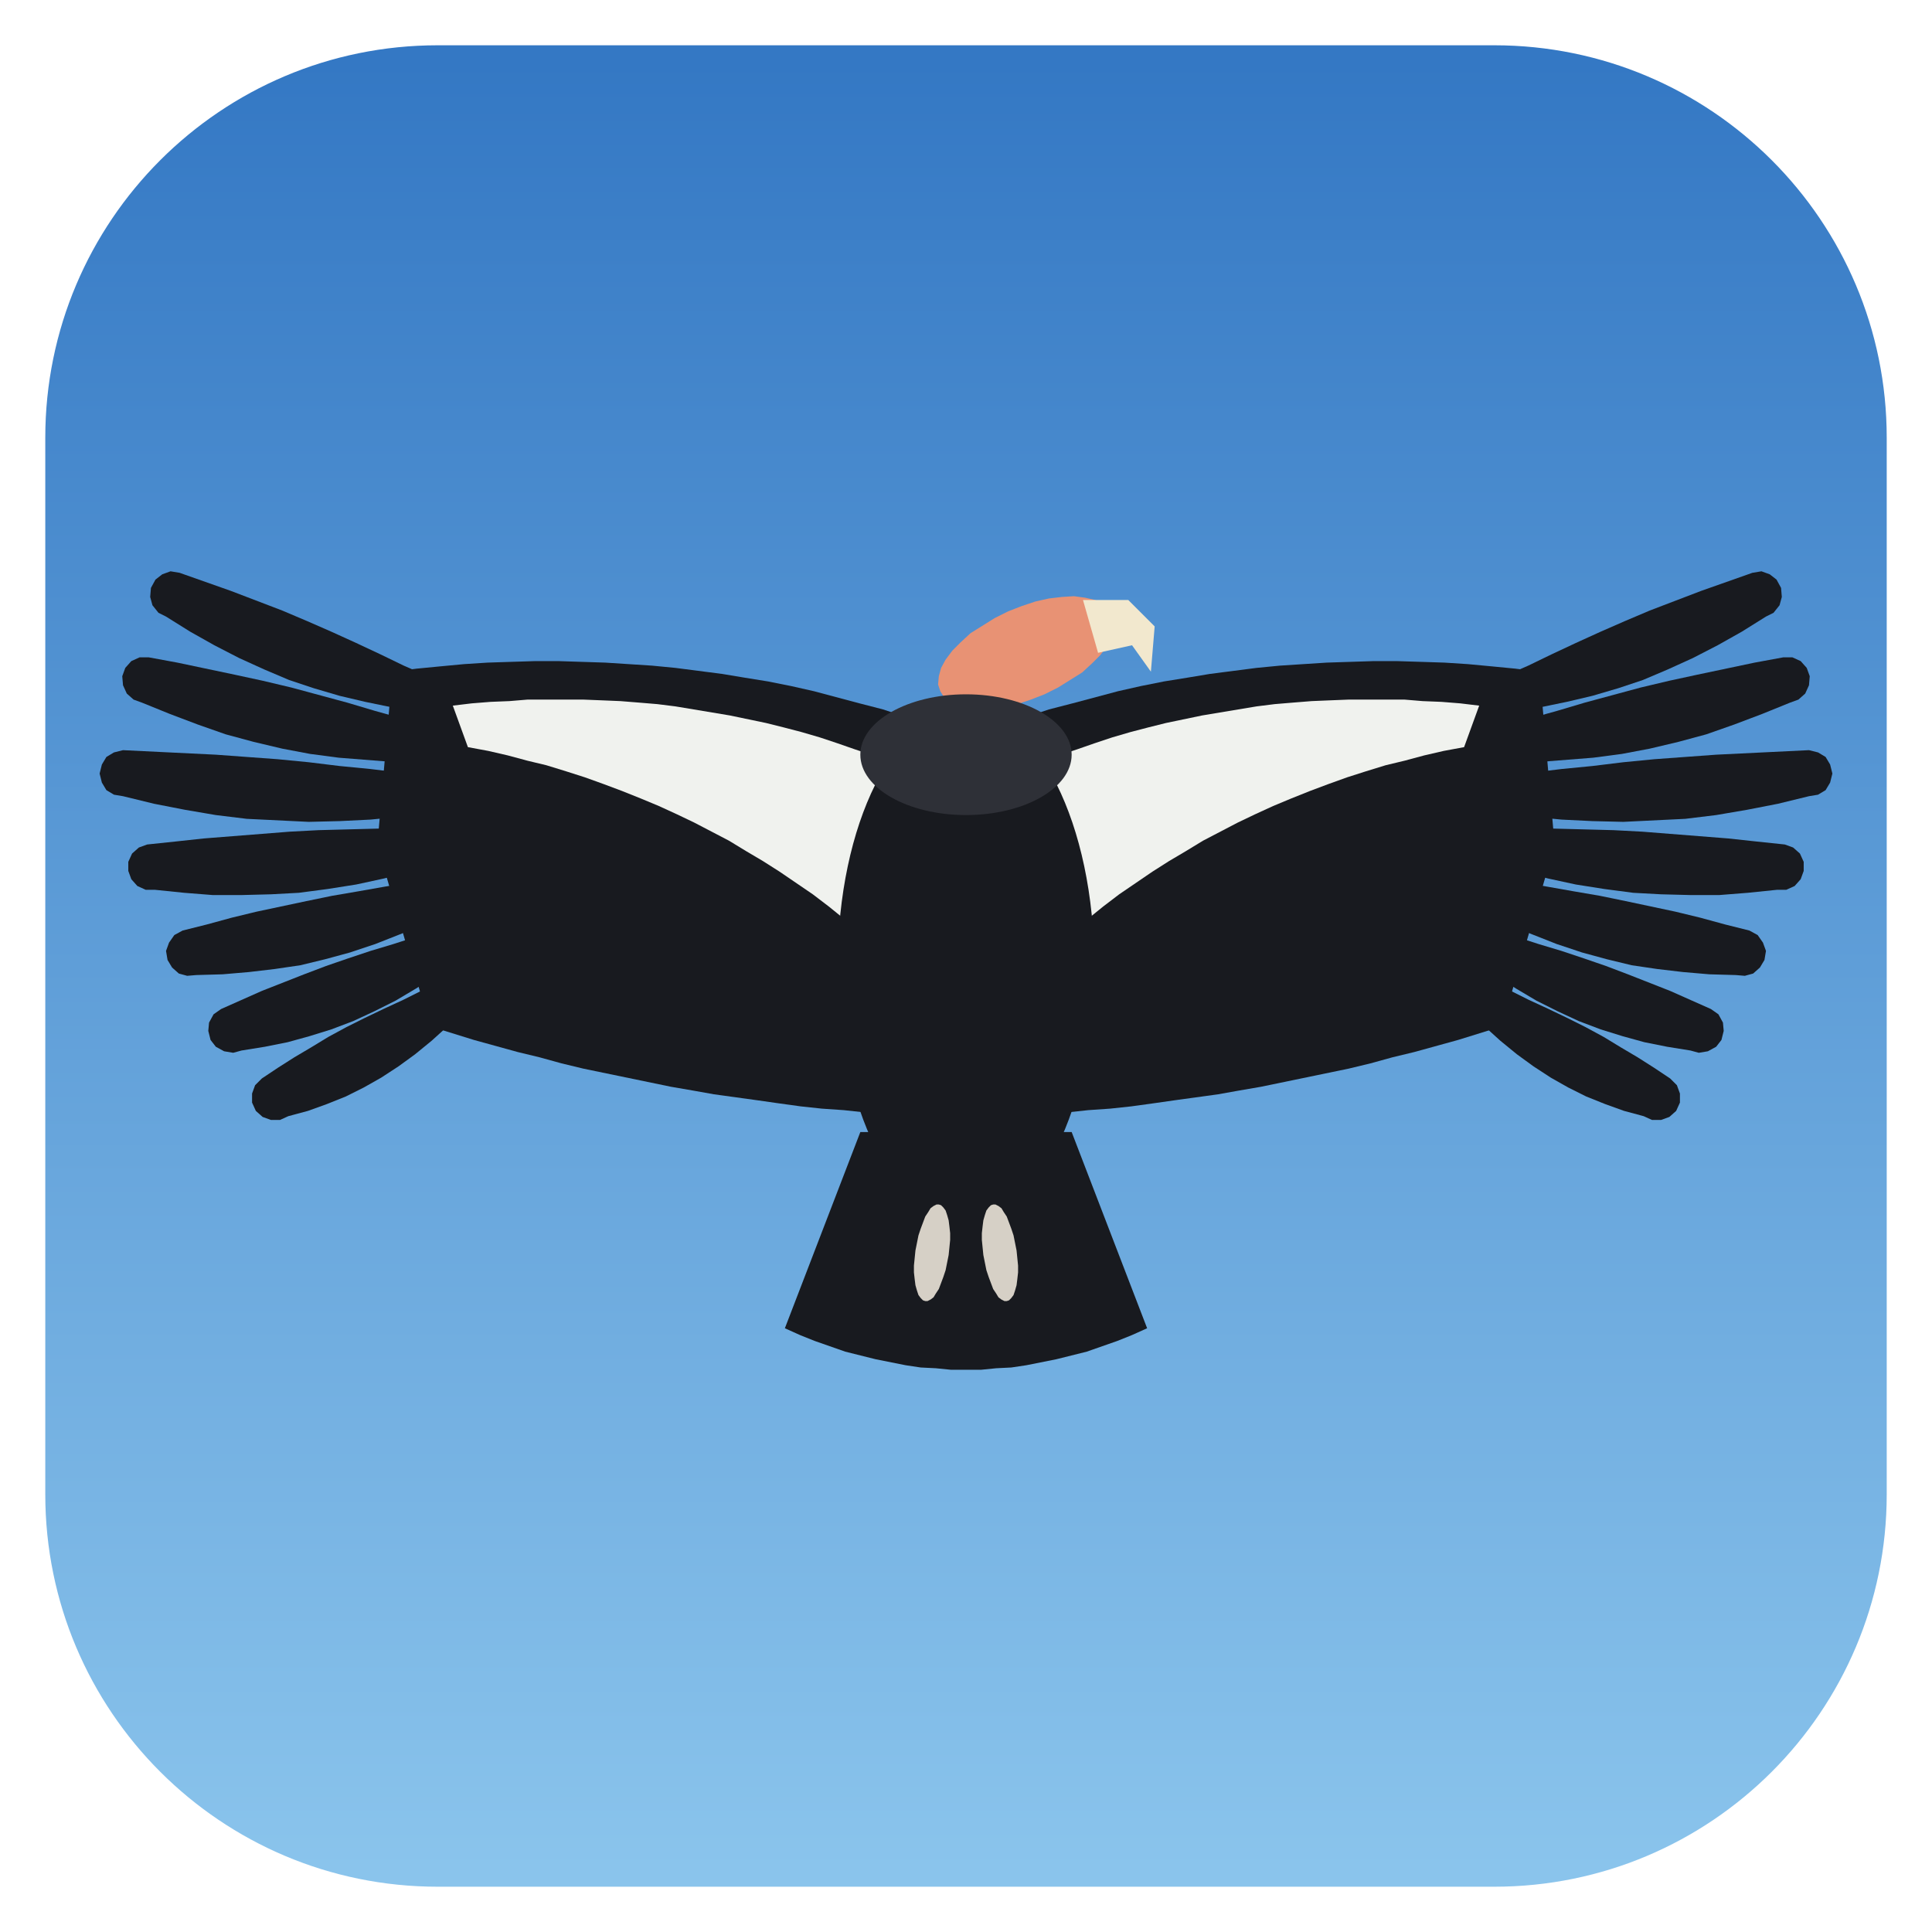
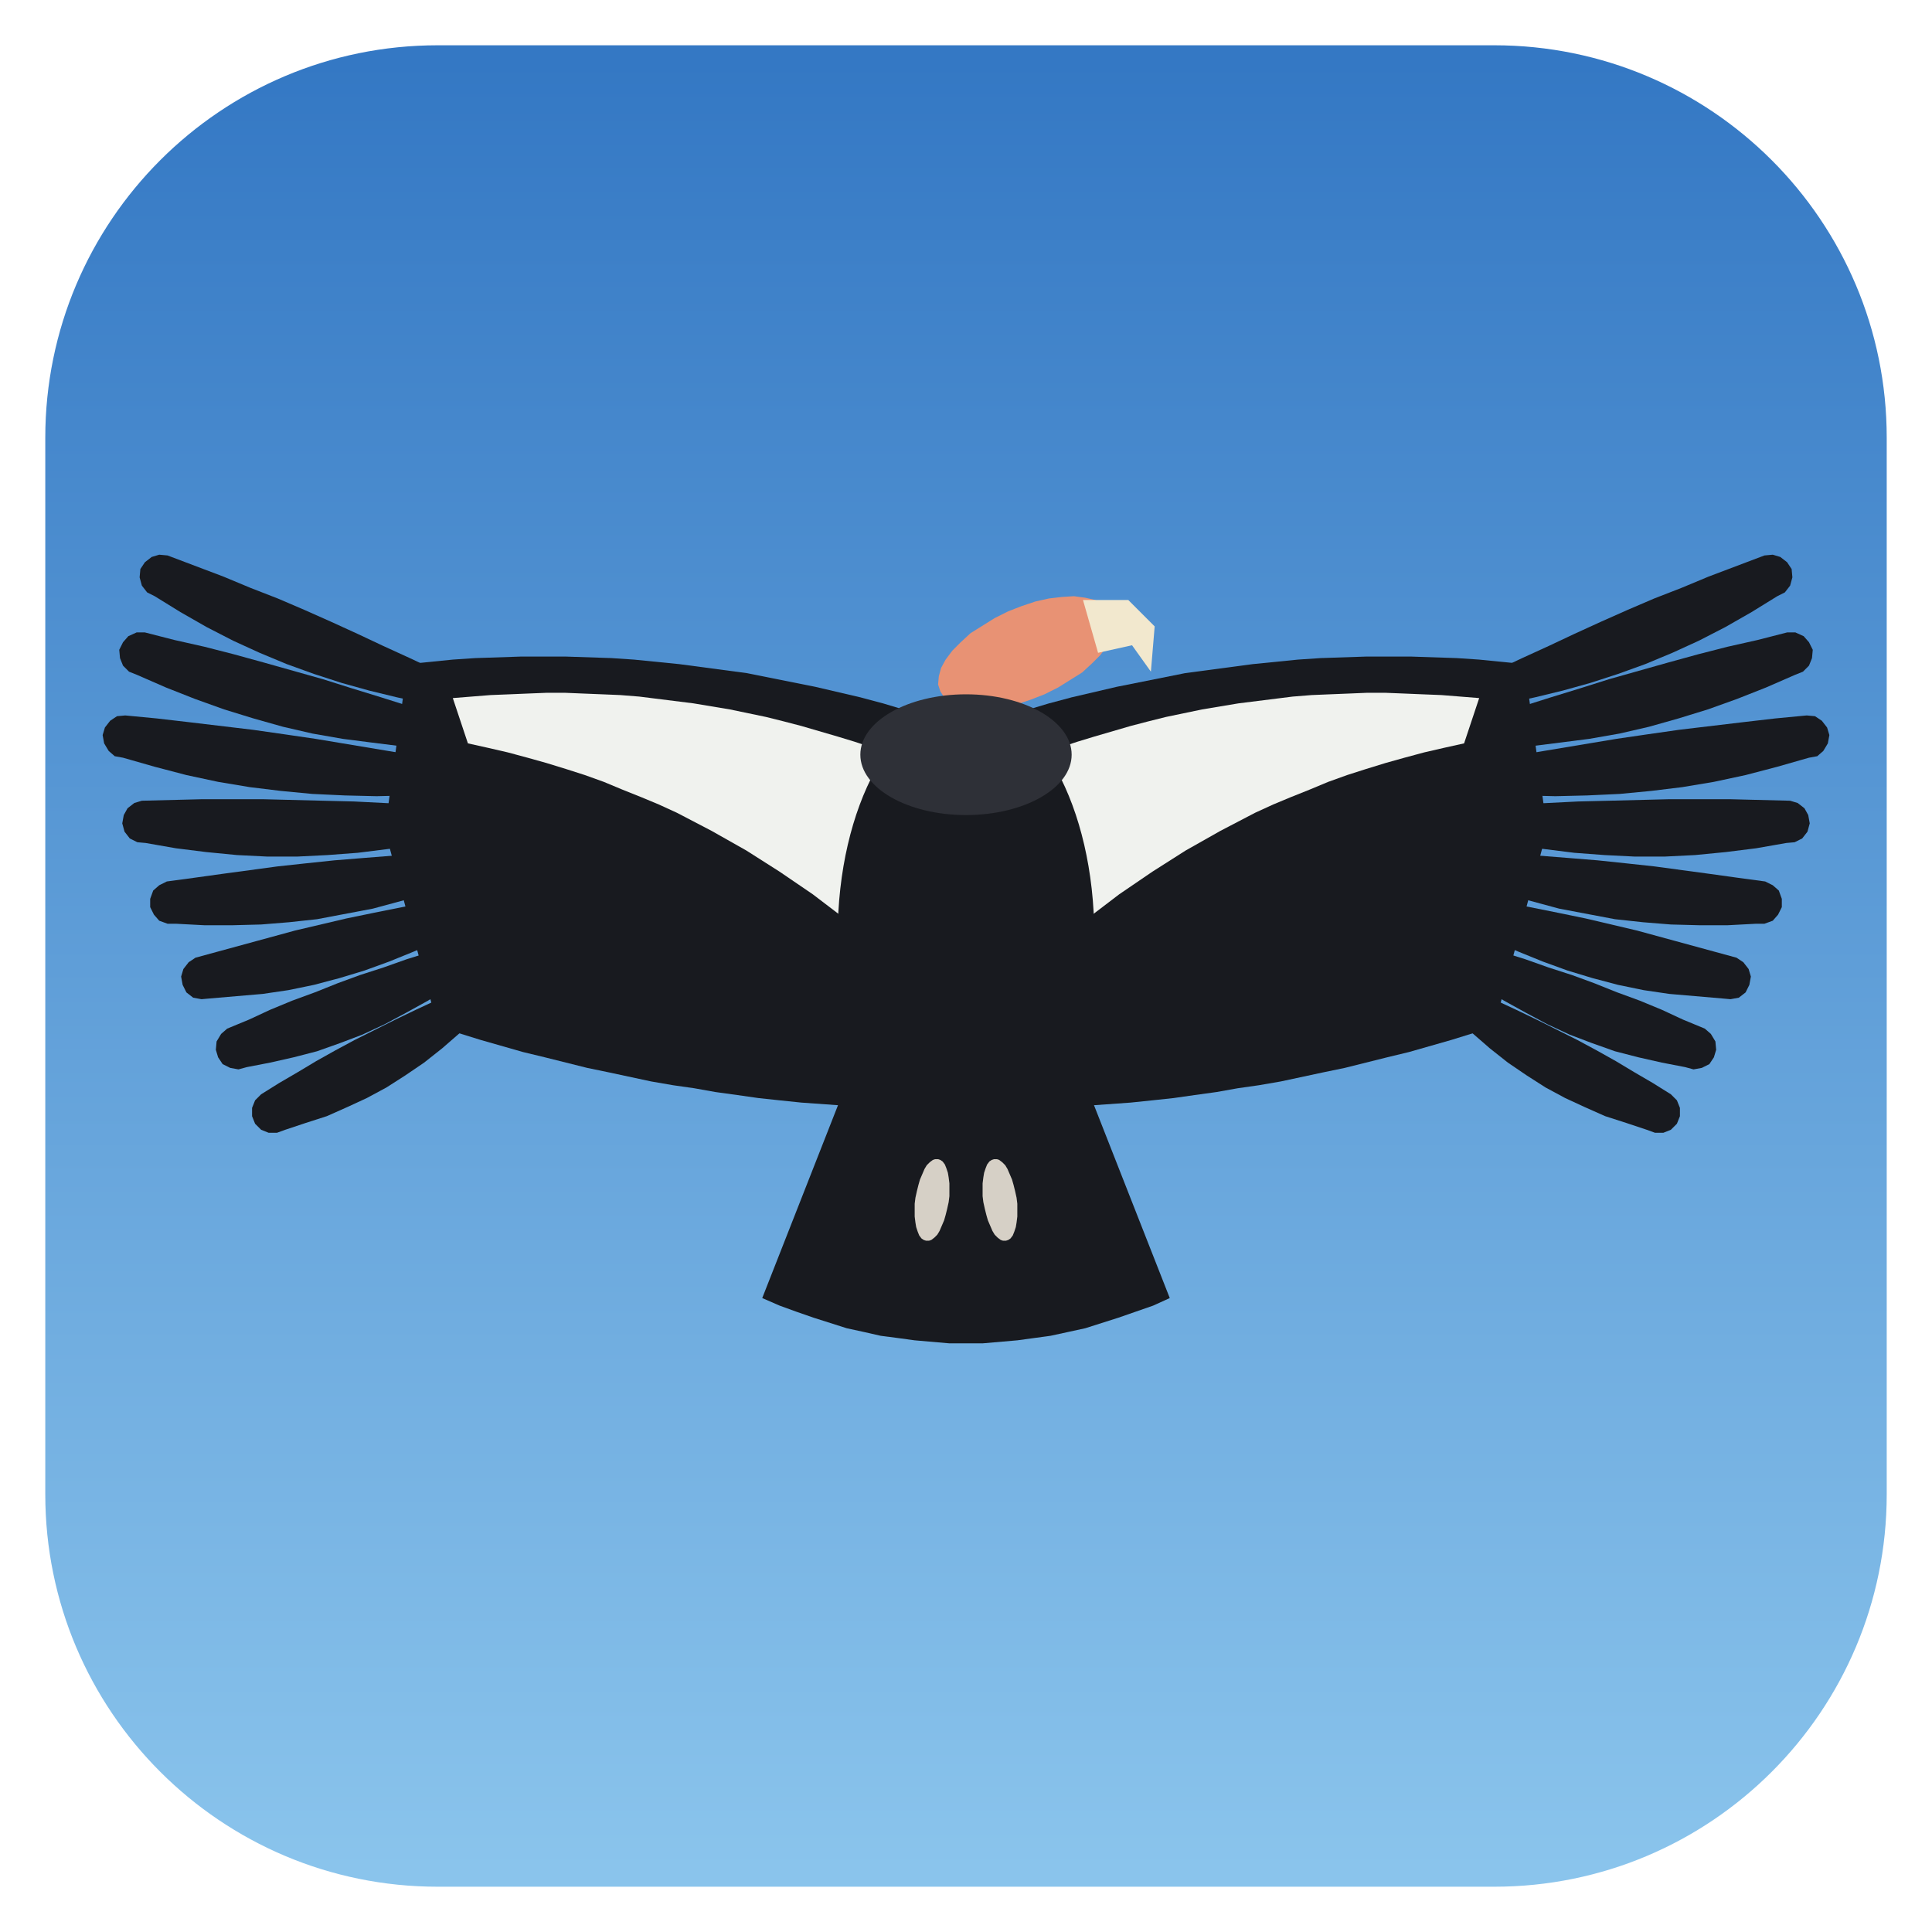
<svg xmlns="http://www.w3.org/2000/svg" viewBox="0 0 256 256">
  <defs>
    <linearGradient id="sky" x1="0" y1="0" x2="0" y2="1">
      <stop offset="0" stop-color="#3478c4" />
      <stop offset="1" stop-color="#8ac4ec" />
    </linearGradient>
  </defs>
  <rect x="6" y="6" width="244" height="244" rx="52" fill="url(#sky)" />
-   <polygon fill="#181a1f" points="126.0,97.0 123.0,95.9 120.0,95.0 117.0,94.0 113.9,93.2 110.9,92.4 107.9,91.6 104.8,90.9 101.8,90.3 98.7,89.8 95.7,89.3 92.6,88.9 89.5,88.5 86.4,88.2 83.3,88.0 80.2,87.8 77.1,87.7 74.0,87.6 70.9,87.6 67.7,87.7 64.6,87.8 61.5,88.0 58.3,88.3 55.2,88.6 52.0,89.0 50.0,112.0 57.0,136.0 59.9,136.9 62.8,137.8 65.7,138.6 68.6,139.4 71.5,140.1 74.4,140.9 77.3,141.6 80.2,142.2 83.1,142.8 86.0,143.4 88.9,144.0 91.8,144.5 94.6,145.0 97.5,145.4 100.4,145.8 103.2,146.2 106.1,146.6 108.9,146.9 111.8,147.1 114.6,147.4 117.5,147.6 120.3,147.8 123.2,147.9 126.0,148.0" />
-   <polygon fill="#181a1f" points="55.3,94.4 51.8,93.7 48.4,93.0 45.0,92.2 41.6,91.2 38.3,90.1 35.0,88.7 31.7,87.2 28.4,85.5 25.2,83.7 22.0,81.7 21.0,81.2 20.2,80.2 19.9,79.1 20.0,77.9 20.6,76.8 21.5,76.1 22.6,75.7 23.8,75.9 27.2,77.1 30.6,78.3 34.0,79.6 37.4,80.9 40.7,82.3 43.9,83.7 47.2,85.2 50.4,86.7 53.5,88.2 56.7,89.6" />
-   <polygon fill="#181a1f" points="56.3,101.1 52.5,101.0 48.7,100.7 44.9,100.4 41.1,99.9 37.4,99.2 33.6,98.3 29.9,97.3 26.2,96.0 22.5,94.6 18.8,93.1 17.7,92.7 16.8,91.9 16.3,90.8 16.2,89.6 16.6,88.5 17.4,87.6 18.5,87.1 19.7,87.1 23.5,87.8 27.3,88.6 31.1,89.4 34.8,90.2 38.6,91.1 42.3,92.1 46.0,93.1 49.7,94.2 53.3,95.2 57.0,96.2" />
-   <polygon fill="#181a1f" points="57.3,107.8 53.2,108.2 49.1,108.6 45.0,108.8 40.9,108.9 36.8,108.7 32.7,108.5 28.6,108.0 24.5,107.3 20.4,106.5 16.3,105.5 15.1,105.3 14.1,104.7 13.5,103.7 13.2,102.5 13.5,101.3 14.1,100.3 15.1,99.7 16.3,99.4 20.4,99.6 24.5,99.8 28.6,100.0 32.7,100.3 36.8,100.6 40.9,101.0 45.0,101.5 49.1,101.9 53.2,102.4 57.3,102.9" />
-   <polygon fill="#181a1f" points="58.4,114.4 54.7,115.4 50.9,116.4 47.2,117.2 43.4,117.8 39.6,118.3 35.9,118.5 32.0,118.6 28.2,118.6 24.4,118.3 20.5,117.9 19.3,117.9 18.2,117.4 17.4,116.5 17.0,115.4 17.0,114.2 17.5,113.1 18.4,112.3 19.5,111.9 23.3,111.5 27.0,111.1 30.8,110.8 34.6,110.5 38.4,110.2 42.2,110.0 46.0,109.9 49.9,109.8 53.7,109.7 57.6,109.6" />
-   <polygon fill="#181a1f" points="59.4,121.0 56.2,122.5 53.0,123.8 49.7,125.1 46.4,126.2 43.1,127.1 39.8,127.9 36.4,128.4 33.0,128.8 29.5,129.1 26.0,129.2 24.8,129.3 23.7,129.0 22.8,128.2 22.2,127.2 22.0,126.0 22.4,124.9 23.1,123.9 24.2,123.3 27.4,122.5 30.7,121.6 34.0,120.8 37.3,120.1 40.6,119.4 44.0,118.7 47.5,118.1 50.9,117.5 54.4,116.9 57.9,116.3" />
-   <polygon fill="#181a1f" points="60.4,127.5 57.8,129.3 55.1,131.0 52.4,132.6 49.6,134.0 46.8,135.3 43.9,136.4 41.0,137.3 38.1,138.1 35.1,138.7 32.0,139.2 30.9,139.5 29.7,139.3 28.6,138.7 27.9,137.8 27.6,136.6 27.7,135.5 28.3,134.4 29.3,133.7 32.0,132.5 34.7,131.3 37.5,130.2 40.3,129.1 43.2,128.0 46.1,127.0 49.1,126.0 52.1,125.1 55.2,124.1 58.2,123.1" />
-   <polygon fill="#181a1f" points="61.4,134.0 59.3,136.0 57.2,137.9 55.0,139.7 52.8,141.3 50.5,142.8 48.2,144.1 45.8,145.3 43.3,146.3 40.8,147.2 38.2,147.9 37.1,148.4 35.9,148.4 34.8,148.0 33.9,147.2 33.4,146.1 33.4,144.9 33.8,143.8 34.7,142.9 36.8,141.5 39.0,140.1 41.2,138.8 43.5,137.4 45.9,136.1 48.3,134.9 50.8,133.7 53.4,132.5 56.0,131.2 58.6,130.0" />
-   <polygon fill="#181a1f" points="130.0,97.0 133.0,95.9 136.0,95.0 139.0,94.0 142.1,93.2 145.1,92.4 148.1,91.6 151.2,90.9 154.2,90.3 157.3,89.8 160.3,89.3 163.4,88.9 166.5,88.5 169.6,88.2 172.7,88.0 175.8,87.8 178.9,87.7 182.0,87.6 185.1,87.6 188.3,87.7 191.4,87.8 194.5,88.0 197.7,88.3 200.8,88.6 204.0,89.0 206.0,112.0 199.0,136.0 196.1,136.9 193.2,137.8 190.3,138.6 187.4,139.4 184.5,140.1 181.6,140.9 178.7,141.6 175.8,142.2 172.9,142.8 170.0,143.4 167.1,144.0 164.2,144.5 161.4,145.0 158.5,145.4 155.6,145.8 152.8,146.2 149.9,146.6 147.1,146.9 144.2,147.1 141.4,147.4 138.5,147.6 135.7,147.8 132.8,147.9 130.0,148.0" />
-   <polygon fill="#181a1f" points="200.7,94.4 204.2,93.7 207.6,93.0 211.0,92.2 214.4,91.2 217.7,90.1 221.0,88.7 224.3,87.2 227.6,85.5 230.8,83.7 234.0,81.7 235.0,81.2 235.8,80.2 236.1,79.1 236.0,77.9 235.4,76.8 234.5,76.1 233.4,75.7 232.2,75.9 228.8,77.1 225.4,78.3 222.0,79.6 218.6,80.9 215.3,82.3 212.1,83.7 208.8,85.2 205.6,86.7 202.5,88.2 199.3,89.6" />
-   <polygon fill="#181a1f" points="199.7,101.1 203.5,101.0 207.3,100.7 211.1,100.4 214.9,99.9 218.6,99.2 222.4,98.3 226.1,97.3 229.8,96.0 233.5,94.6 237.2,93.1 238.3,92.7 239.2,91.9 239.7,90.8 239.8,89.6 239.4,88.5 238.6,87.6 237.5,87.1 236.3,87.1 232.5,87.8 228.7,88.6 224.9,89.4 221.2,90.2 217.4,91.1 213.7,92.1 210.0,93.1 206.3,94.2 202.7,95.2 199.0,96.2" />
-   <polygon fill="#181a1f" points="198.7,107.8 202.8,108.2 206.9,108.6 211.0,108.8 215.1,108.9 219.2,108.7 223.3,108.5 227.4,108.0 231.5,107.3 235.6,106.5 239.7,105.5 240.9,105.3 241.9,104.7 242.5,103.7 242.8,102.5 242.5,101.3 241.9,100.3 240.9,99.7 239.7,99.4 235.6,99.6 231.5,99.8 227.4,100.0 223.3,100.3 219.2,100.6 215.1,101.0 211.0,101.5 206.9,101.9 202.8,102.4 198.7,102.9" />
-   <polygon fill="#181a1f" points="197.6,114.4 201.3,115.4 205.1,116.4 208.8,117.2 212.6,117.8 216.4,118.3 220.1,118.5 224.0,118.6 227.8,118.6 231.6,118.3 235.5,117.9 236.7,117.9 237.8,117.4 238.6,116.5 239.0,115.4 239.0,114.2 238.5,113.1 237.6,112.3 236.5,111.9 232.7,111.5 229.0,111.1 225.2,110.8 221.4,110.5 217.6,110.2 213.8,110.0 210.0,109.9 206.1,109.8 202.3,109.7 198.4,109.6" />
-   <polygon fill="#181a1f" points="196.6,121.0 199.8,122.5 203.0,123.8 206.3,125.1 209.6,126.2 212.9,127.1 216.2,127.9 219.6,128.4 223.0,128.8 226.5,129.1 230.0,129.2 231.2,129.3 232.3,129.0 233.2,128.2 233.8,127.2 234.0,126.0 233.6,124.9 232.9,123.9 231.8,123.3 228.6,122.5 225.3,121.6 222.0,120.8 218.7,120.1 215.4,119.4 212.0,118.7 208.5,118.1 205.1,117.5 201.6,116.9 198.1,116.3" />
-   <polygon fill="#181a1f" points="195.6,127.5 198.2,129.3 200.9,131.0 203.6,132.6 206.4,134.0 209.2,135.3 212.1,136.4 215.0,137.3 217.9,138.1 220.9,138.7 224.0,139.2 225.1,139.5 226.3,139.3 227.4,138.7 228.1,137.8 228.4,136.6 228.3,135.5 227.7,134.4 226.7,133.7 224.0,132.5 221.3,131.3 218.5,130.2 215.7,129.1 212.8,128.0 209.9,127.0 206.9,126.0 203.9,125.1 200.8,124.1 197.8,123.1" />
-   <polygon fill="#181a1f" points="194.6,134.0 196.7,136.0 198.8,137.9 201.0,139.7 203.2,141.3 205.5,142.8 207.8,144.1 210.2,145.3 212.7,146.3 215.2,147.2 217.8,147.9 218.9,148.4 220.1,148.4 221.2,148.0 222.1,147.2 222.6,146.1 222.6,144.9 222.2,143.8 221.3,142.9 219.2,141.5 217.0,140.1 214.8,138.8 212.5,137.4 210.1,136.1 207.7,134.9 205.2,133.7 202.6,132.5 200.0,131.2 197.4,130.0" />
-   <polygon fill="#f0f2ee" points="118.0,101.0 115.7,100.1 113.3,99.3 111.0,98.5 108.6,97.7 106.2,97.0 103.9,96.4 101.5,95.8 99.1,95.3 96.7,94.8 94.3,94.4 91.9,94.0 89.5,93.6 87.1,93.3 84.7,93.1 82.2,92.9 79.8,92.8 77.3,92.7 74.9,92.7 72.4,92.7 69.9,92.7 67.5,92.9 65.0,93.0 62.5,93.2 60.0,93.5 62.0,99.0 64.7,99.5 67.3,100.1 69.9,100.8 72.4,101.4 75.0,102.2 77.5,103.0 80.0,103.9 82.4,104.8 84.9,105.8 87.3,106.8 89.7,107.9 92.0,109.0 94.3,110.2 96.6,111.4 98.9,112.8 101.1,114.1 103.3,115.5 105.5,117.0 107.7,118.5 109.8,120.1 111.9,121.8 113.9,123.4 116.0,125.2 118.0,127.0" />
-   <polygon fill="#f0f2ee" points="138.0,101.0 140.3,100.1 142.7,99.3 145.0,98.5 147.4,97.7 149.8,97.0 152.1,96.4 154.5,95.8 156.9,95.3 159.3,94.8 161.7,94.4 164.1,94.0 166.5,93.6 168.9,93.3 171.3,93.1 173.8,92.9 176.2,92.8 178.7,92.7 181.1,92.7 183.6,92.7 186.1,92.7 188.5,92.9 191.0,93.0 193.5,93.2 196.0,93.5 194.0,99.0 191.3,99.5 188.7,100.1 186.1,100.8 183.6,101.4 181.0,102.2 178.5,103.0 176.0,103.9 173.6,104.8 171.1,105.8 168.7,106.8 166.3,107.9 164.0,109.0 161.7,110.2 159.4,111.4 157.1,112.8 154.9,114.1 152.7,115.5 150.5,117.0 148.3,118.5 146.2,120.1 144.1,121.8 142.1,123.4 140.0,125.2 138.0,127.0" />
-   <polygon fill="#181a1f" points="114.0,150.0 104.0,176.0 106.0,176.9 108.0,177.7 110.0,178.4 112.0,179.1 114.0,179.6 116.0,180.1 118.0,180.5 120.0,180.9 122.0,181.2 124.0,181.3 126.0,181.5 128.0,181.5 130.0,181.5 132.0,181.3 134.0,181.2 136.0,180.9 138.0,180.5 140.0,180.1 142.0,179.6 144.0,179.1 146.0,178.4 148.0,177.7 150.0,176.9 152.0,176.0 142.0,150.0" />
-   <ellipse fill="#181a1f" cx="128" cy="128" rx="17" ry="34" />
-   <polygon fill="#d6d0c6" points="125.7,166.3 125.5,167.3 125.3,168.3 125.0,169.2 124.7,170.0 124.4,170.8 124.0,171.4 123.7,171.9 123.3,172.2 122.9,172.4 122.6,172.4 122.3,172.3 122.0,172.0 121.7,171.6 121.5,171.0 121.3,170.3 121.2,169.5 121.1,168.6 121.1,167.7 121.2,166.7 121.3,165.7 121.5,164.7 121.7,163.7 122.0,162.8 122.3,162.0 122.6,161.2 123.0,160.6 123.3,160.1 123.7,159.8 124.1,159.6 124.4,159.6 124.7,159.7 125.0,160.0 125.3,160.4 125.5,161.0 125.7,161.7 125.8,162.5 125.9,163.4 125.9,164.3 125.8,165.3" />
-   <polygon fill="#d6d0c6" points="134.7,165.7 134.8,166.7 134.9,167.7 134.9,168.6 134.8,169.5 134.7,170.3 134.5,171.0 134.3,171.6 134.0,172.0 133.7,172.3 133.4,172.4 133.1,172.4 132.7,172.2 132.3,171.9 132.0,171.4 131.6,170.8 131.3,170.0 131.0,169.2 130.7,168.3 130.5,167.3 130.3,166.3 130.2,165.3 130.1,164.3 130.1,163.4 130.2,162.5 130.3,161.7 130.5,161.0 130.7,160.4 131.0,160.0 131.3,159.7 131.6,159.6 131.9,159.6 132.3,159.8 132.7,160.1 133.0,160.6 133.4,161.2 133.7,162.0 134.0,162.8 134.3,163.7 134.5,164.7" />
+   <polygon fill="#181a1f" points="126.0,96.0 123.0,95.0 120.0,94.1 117.0,93.2 114.0,92.4 111.0,91.7 108.0,91.0 105.0,90.4 102.0,89.8 99.0,89.2 96.0,88.8 93.0,88.4 90.0,88.0 87.0,87.7 84.0,87.4 81.0,87.2 78.0,87.1 75.0,87.0 72.0,87.0 69.0,87.0 66.0,87.1 63.0,87.2 60.0,87.4 57.0,87.7 54.0,88.0 51.0,110.0 58.0,136.0 60.8,136.9 63.7,137.8 66.5,138.6 69.3,139.4 72.2,140.1 75.0,140.8 77.8,141.5 80.7,142.1 83.5,142.7 86.3,143.3 89.2,143.8 92.0,144.2 94.8,144.7 97.7,145.1 100.5,145.5 103.3,145.8 106.2,146.1 109.0,146.3 111.8,146.5 114.7,146.7 117.5,146.8 120.3,146.9 123.2,147.0 126.0,147.0" />
+   <polygon fill="#181a1f" points="56.3,93.2 52.6,92.4 48.9,91.5 45.3,90.5 41.6,89.3 38.0,88.0 34.4,86.5 30.9,84.9 27.4,83.1 23.9,81.1 20.5,79.0 19.5,78.5 18.8,77.6 18.5,76.5 18.6,75.4 19.2,74.5 20.1,73.8 21.1,73.5 22.2,73.6 25.9,75.0 29.6,76.4 33.2,77.9 36.8,79.3 40.3,80.8 43.9,82.4 47.4,84.0 50.8,85.6 54.3,87.2 57.7,88.8" />
+   <polygon fill="#181a1f" points="57.3,99.2 53.3,98.9 49.3,98.4 45.4,97.9 41.4,97.2 37.5,96.3 33.6,95.2 29.7,94.0 25.8,92.6 22.0,91.1 18.1,89.4 17.1,89.0 16.3,88.2 15.9,87.2 15.8,86.1 16.3,85.1 17.0,84.3 18.1,83.8 19.2,83.8 23.1,84.8 27.1,85.7 31.0,86.7 35.0,87.8 38.9,88.9 42.8,90.0 46.6,91.2 50.5,92.4 54.3,93.6 58.1,94.8" />
+   <polygon fill="#181a1f" points="58.3,105.3 54.1,105.4 49.9,105.5 45.7,105.4 41.4,105.2 37.2,104.8 33.1,104.3 28.9,103.6 24.7,102.7 20.5,101.6 16.3,100.4 15.2,100.2 14.4,99.5 13.8,98.5 13.6,97.4 13.9,96.4 14.6,95.5 15.5,94.9 16.6,94.8 20.8,95.2 25.1,95.7 29.3,96.2 33.5,96.7 37.7,97.3 41.8,97.9 46.0,98.6 50.2,99.3 54.4,100.0 58.6,100.7" />
+   <polygon fill="#181a1f" points="59.3,111.3 55.3,112.0 51.4,112.5 47.4,113.0 43.4,113.3 39.4,113.5 35.4,113.5 31.4,113.3 27.3,112.9 23.3,112.4 19.3,111.7 18.2,111.6 17.2,111.1 16.5,110.2 16.2,109.1 16.4,108.0 16.9,107.1 17.8,106.4 18.8,106.1 22.8,106.0 26.8,105.9 30.8,105.9 34.8,105.9 38.8,106.0 42.8,106.1 46.9,106.2 50.9,106.4 54.9,106.6 59.0,106.7" />
+   <polygon fill="#181a1f" points="60.3,117.2 56.7,118.4 53.1,119.4 49.4,120.4 45.7,121.1 42.0,121.8 38.3,122.2 34.6,122.5 30.8,122.6 27.1,122.6 23.3,122.4 22.2,122.4 21.1,122.0 20.4,121.2 19.9,120.2 19.9,119.1 20.3,118.0 21.1,117.3 22.1,116.8 25.8,116.3 29.4,115.8 33.1,115.3 36.8,114.8 40.5,114.4 44.3,114.0 48.0,113.7 51.8,113.4 55.6,113.1 59.4,112.8" />
+   <polygon fill="#181a1f" points="61.3,123.2 58.1,124.7 54.8,126.1 51.6,127.4 48.3,128.6 45.0,129.6 41.6,130.5 38.2,131.2 34.8,131.7 31.3,132.0 27.8,132.3 26.7,132.4 25.6,132.2 24.7,131.5 24.2,130.5 24.0,129.4 24.3,128.4 25.0,127.5 25.9,126.9 29.2,126.0 32.5,125.1 35.8,124.2 39.1,123.3 42.5,122.5 45.9,121.7 49.3,121.0 52.8,120.3 56.3,119.6 59.8,118.8" />
+   <polygon fill="#181a1f" points="62.3,129.0 59.5,130.9 56.7,132.6 53.8,134.2 51.0,135.7 48.0,137.1 45.1,138.2 42.0,139.3 38.9,140.1 35.8,140.8 32.7,141.4 31.6,141.7 30.5,141.5 29.5,141.0 28.9,140.1 28.6,139.1 28.7,138.0 29.3,137.0 30.1,136.3 33.0,135.1 35.8,133.8 38.7,132.6 41.7,131.5 44.7,130.3 47.7,129.2 50.8,128.2 53.9,127.1 57.1,126.1 60.3,125.0" />
+   <polygon fill="#181a1f" points="63.3,134.9 60.9,136.9 58.6,138.9 56.2,140.8 53.7,142.5 51.2,144.1 48.6,145.5 46.0,146.7 43.3,147.9 40.5,148.8 37.8,149.7 36.7,150.1 35.6,150.1 34.6,149.7 33.8,148.9 33.4,147.9 33.4,146.8 33.8,145.8 34.6,145.0 37.0,143.5 39.4,142.1 41.9,140.6 44.4,139.2 47.0,137.8 49.6,136.5 52.4,135.1 55.1,133.8 57.9,132.5 60.7,131.1" />
+   <polygon fill="#181a1f" points="130.0,96.0 133.0,95.0 136.0,94.1 139.0,93.2 142.0,92.4 145.0,91.7 148.0,91.0 151.0,90.4 154.0,89.8 157.0,89.2 160.0,88.8 163.0,88.4 166.0,88.0 169.0,87.7 172.0,87.4 175.0,87.2 178.0,87.1 181.0,87.0 184.0,87.0 187.0,87.0 190.0,87.1 193.0,87.2 196.0,87.4 199.0,87.7 202.0,88.0 205.0,110.0 198.0,136.0 195.2,136.9 192.3,137.8 189.5,138.6 186.7,139.4 183.8,140.1 181.0,140.8 178.2,141.5 175.3,142.1 172.5,142.7 169.7,143.3 166.8,143.8 164.0,144.2 161.2,144.7 158.3,145.1 155.5,145.5 152.7,145.8 149.8,146.1 147.0,146.3 144.2,146.5 141.3,146.7 138.5,146.8 135.7,146.9 132.8,147.0 130.0,147.0" />
+   <polygon fill="#181a1f" points="199.7,93.2 203.4,92.4 207.1,91.5 210.7,90.5 214.4,89.3 218.0,88.0 221.6,86.5 225.1,84.9 228.6,83.1 232.1,81.1 235.5,79.0 236.5,78.5 237.2,77.6 237.5,76.5 237.4,75.4 236.8,74.5 235.9,73.8 234.9,73.5 233.8,73.6 230.1,75.0 226.4,76.4 222.8,77.9 219.2,79.3 215.7,80.8 212.1,82.4 208.6,84.0 205.2,85.6 201.7,87.2 198.3,88.8" />
+   <polygon fill="#181a1f" points="198.7,99.2 202.7,98.9 206.7,98.4 210.6,97.9 214.6,97.2 218.5,96.3 222.4,95.2 226.3,94.0 230.2,92.6 234.0,91.1 237.9,89.4 238.9,89.0 239.7,88.2 240.1,87.2 240.2,86.1 239.7,85.1 239.0,84.3 237.9,83.8 236.8,83.8 232.9,84.8 228.9,85.7 225.0,86.7 221.0,87.8 217.1,88.9 213.2,90.0 209.4,91.2 205.5,92.4 201.7,93.6 197.9,94.8" />
+   <polygon fill="#181a1f" points="197.7,105.3 201.9,105.4 206.1,105.5 210.3,105.4 214.6,105.2 218.8,104.8 222.9,104.3 227.1,103.6 231.3,102.7 235.5,101.6 239.7,100.4 240.8,100.2 241.6,99.5 242.2,98.5 242.4,97.4 242.1,96.4 241.4,95.5 240.5,94.9 239.4,94.8 235.2,95.2 230.9,95.7 226.7,96.2 222.5,96.7 218.3,97.3 214.2,97.9 210.0,98.6 205.8,99.3 201.6,100.0 197.4,100.7" />
+   <polygon fill="#181a1f" points="196.7,111.3 200.7,112.0 204.6,112.5 208.6,113.0 212.6,113.3 216.6,113.5 220.6,113.5 224.6,113.3 228.7,112.9 232.7,112.4 236.7,111.7 237.8,111.6 238.8,111.1 239.5,110.2 239.8,109.1 239.6,108.0 239.1,107.1 238.2,106.4 237.2,106.1 233.2,106.0 229.2,105.9 225.2,105.9 221.2,105.9 217.2,106.0 213.2,106.1 209.1,106.2 205.1,106.4 201.1,106.6 197.0,106.7" />
+   <polygon fill="#181a1f" points="195.7,117.2 199.3,118.4 202.9,119.4 206.6,120.4 210.3,121.1 214.0,121.8 217.7,122.2 221.4,122.5 225.2,122.6 228.9,122.6 232.7,122.4 233.8,122.4 234.9,122.0 235.6,121.2 236.1,120.2 236.1,119.1 235.7,118.0 234.9,117.3 233.9,116.8 230.2,116.3 226.6,115.8 222.9,115.3 219.2,114.8 215.5,114.4 211.7,114.0 208.0,113.7 204.2,113.4 200.4,113.1 196.6,112.8" />
+   <polygon fill="#181a1f" points="194.7,123.2 197.9,124.7 201.2,126.1 204.4,127.4 207.7,128.6 211.0,129.6 214.4,130.5 217.8,131.2 221.2,131.7 224.7,132.0 228.2,132.3 229.3,132.4 230.4,132.2 231.3,131.5 231.8,130.5 232.0,129.4 231.7,128.4 231.0,127.5 230.1,126.9 226.8,126.0 223.5,125.1 220.2,124.2 216.9,123.3 213.5,122.5 210.1,121.7 206.7,121.0 203.2,120.3 199.7,119.6 196.2,118.8" />
+   <polygon fill="#181a1f" points="193.7,129.0 196.5,130.9 199.3,132.6 202.2,134.2 205.0,135.7 208.0,137.1 210.9,138.2 214.0,139.3 217.1,140.1 220.2,140.8 223.3,141.4 224.4,141.7 225.5,141.5 226.5,141.0 227.1,140.1 227.4,139.1 227.3,138.0 226.7,137.0 225.9,136.3 223.0,135.1 220.2,133.8 217.3,132.6 214.3,131.5 211.3,130.3 208.3,129.2 205.2,128.2 202.1,127.1 198.9,126.1 195.7,125.0" />
+   <polygon fill="#181a1f" points="192.7,134.9 195.1,136.9 197.4,138.9 199.8,140.8 202.3,142.5 204.8,144.1 207.4,145.5 210.0,146.7 212.7,147.9 215.5,148.8 218.2,149.7 219.3,150.1 220.4,150.1 221.4,149.7 222.2,148.9 222.6,147.9 222.6,146.8 222.2,145.8 221.4,145.0 219.0,143.5 216.6,142.1 214.1,140.6 211.6,139.2 209.0,137.8 206.4,136.5 203.6,135.1 200.9,133.8 198.1,132.5 195.3,131.1" />
+   <polygon fill="#f0f2ee" points="118.0,100.0 115.7,99.1 113.3,98.3 111.0,97.6 108.6,96.9 106.2,96.2 103.9,95.6 101.5,95.0 99.1,94.5 96.7,94.0 94.3,93.6 91.9,93.2 89.5,92.9 87.1,92.6 84.7,92.3 82.2,92.1 79.8,92.0 77.3,91.9 74.9,91.8 72.4,91.8 69.9,91.9 67.5,92.0 65.0,92.1 62.5,92.3 60.0,92.5 62.0,98.5 64.7,99.1 67.3,99.7 69.9,100.4 72.4,101.1 75.0,101.9 77.5,102.7 80.0,103.6 82.4,104.6 84.9,105.6 87.3,106.6 89.7,107.7 92.0,108.9 94.3,110.1 96.6,111.4 98.9,112.7 101.1,114.1 103.3,115.5 105.5,117.0 107.7,118.5 109.8,120.1 111.9,121.7 113.9,123.4 116.0,125.2 118.0,127.0" />
+   <polygon fill="#f0f2ee" points="138.0,100.0 140.3,99.1 142.7,98.3 145.0,97.6 147.4,96.9 149.8,96.2 152.1,95.6 154.5,95.0 156.9,94.5 159.3,94.0 161.7,93.6 164.1,93.2 166.5,92.9 168.9,92.6 171.3,92.3 173.8,92.1 176.2,92.0 178.7,91.9 181.1,91.8 183.6,91.8 186.1,91.9 188.5,92.0 191.0,92.1 193.5,92.3 196.0,92.5 194.0,98.5 191.3,99.1 188.7,99.7 186.1,100.4 183.6,101.1 181.0,101.9 178.5,102.7 176.0,103.6 173.6,104.6 171.1,105.6 168.7,106.6 166.3,107.7 164.0,108.9 161.7,110.1 159.4,111.4 157.1,112.7 154.9,114.1 152.7,115.5 150.5,117.0 148.3,118.5 146.2,120.1 144.1,121.7 142.1,123.4 140.0,125.2 138.0,127.0" />
+   <polygon fill="#181a1f" points="112.0,144.0 101.0,172.0 103.3,173.0 105.5,173.8 107.8,174.6 110.0,175.3 112.2,176.0 114.5,176.5 116.7,177.0 119.0,177.3 121.2,177.6 123.5,177.8 125.8,178.0 128.0,178.0 130.2,178.0 132.5,177.8 134.8,177.6 137.0,177.3 139.2,177.0 141.5,176.5 143.8,176.0 146.0,175.3 148.2,174.6 150.5,173.8 152.8,173.0 155.0,172.0 144.0,144.0" />
+   <ellipse fill="#181a1f" cx="128" cy="124" rx="17" ry="31" />
+   <polygon fill="#d6d0c6" points="125.7,159.3 125.5,160.2 125.3,161.0 125.1,161.7 124.8,162.4 124.5,163.1 124.2,163.6 123.8,164.0 123.4,164.3 123.1,164.4 122.7,164.4 122.4,164.3 122.1,164.1 121.8,163.7 121.6,163.2 121.4,162.6 121.3,162.0 121.2,161.2 121.2,160.4 121.2,159.5 121.3,158.7 121.5,157.8 121.7,157.0 121.9,156.3 122.2,155.6 122.5,154.9 122.8,154.4 123.2,154.0 123.6,153.7 123.9,153.6 124.3,153.6 124.6,153.7 124.9,153.9 125.2,154.3 125.4,154.8 125.6,155.4 125.7,156.0 125.8,156.8 125.8,157.6 125.8,158.5" />
+   <polygon fill="#d6d0c6" points="134.7,158.7 134.8,159.5 134.8,160.4 134.8,161.2 134.7,162.0 134.6,162.6 134.4,163.2 134.2,163.7 133.9,164.1 133.6,164.3 133.3,164.4 132.9,164.4 132.6,164.3 132.2,164.0 131.8,163.6 131.5,163.1 131.2,162.4 130.9,161.7 130.7,161.0 130.5,160.2 130.3,159.3 130.2,158.5 130.2,157.6 130.2,156.8 130.3,156.0 130.4,155.4 130.6,154.8 130.8,154.3 131.1,153.9 131.4,153.7 131.7,153.6 132.1,153.6 132.4,153.7 132.8,154.0 133.2,154.4 133.5,154.9 133.8,155.6 134.1,156.3 134.3,157.0 134.5,157.8" />
  <polygon fill="#e89274" points="147.4,81.4 147.7,82.3 147.6,83.4 147.3,84.5 146.7,85.6 145.8,86.8 144.7,87.9 143.4,89.1 141.8,90.1 140.2,91.1 138.4,92.0 136.6,92.7 134.8,93.3 133.0,93.7 131.3,93.9 129.7,94.0 128.2,93.8 126.9,93.5 125.9,93.0 125.1,92.4 124.6,91.6 124.3,90.7 124.4,89.6 124.7,88.5 125.3,87.4 126.2,86.2 127.3,85.1 128.6,83.9 130.2,82.9 131.8,81.9 133.6,81.0 135.4,80.3 137.2,79.7 139.0,79.3 140.7,79.1 142.3,79.0 143.8,79.2 145.1,79.5 146.1,80.0 146.9,80.6" />
  <polygon fill="#f2e8ce" points="143.5,79.5 149.5,79.5 153.0,83.0 152.5,89.0 150.0,85.5 145.5,86.5" />
  <ellipse fill="#2e3037" cx="128" cy="100" rx="14" ry="8" />
</svg>
